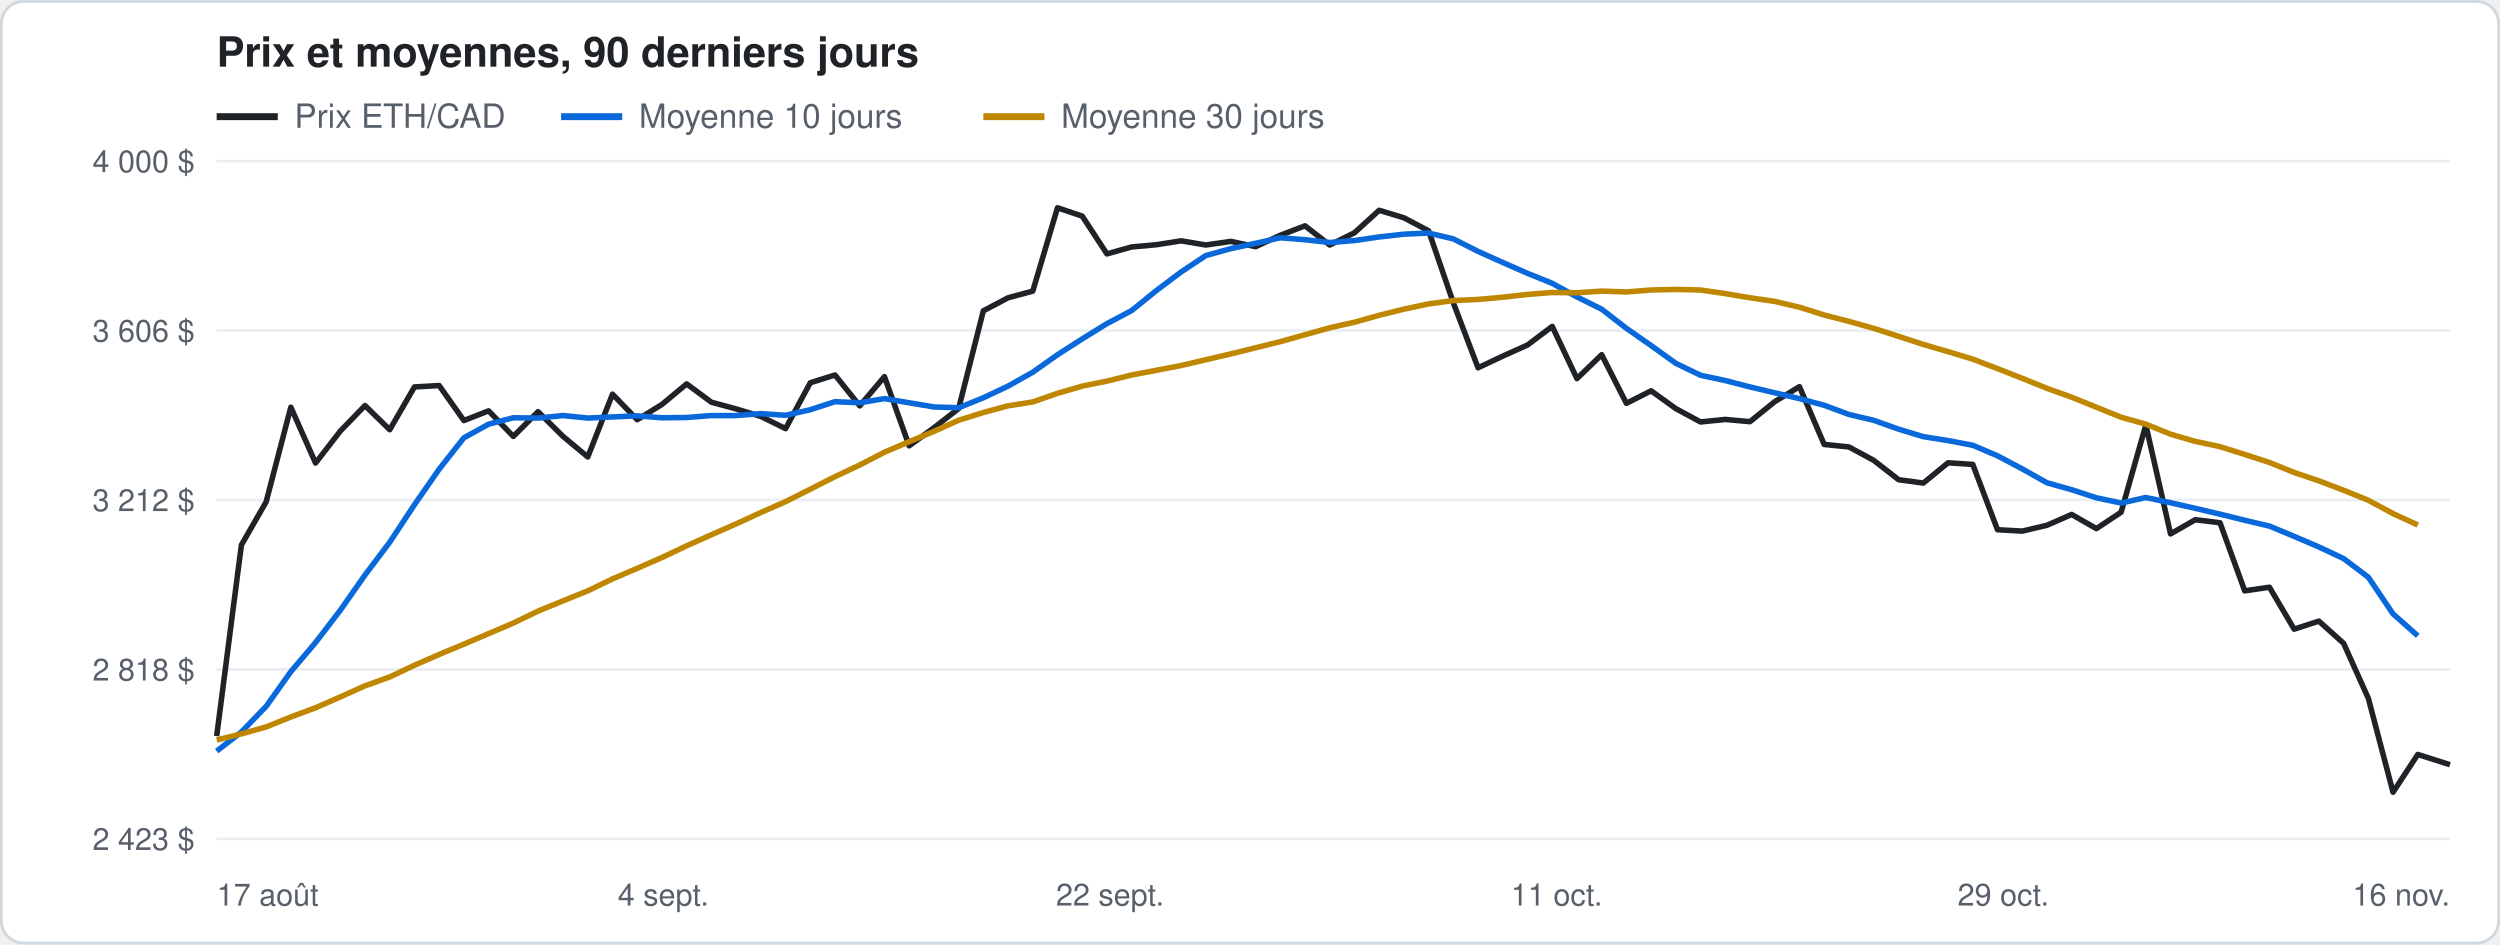
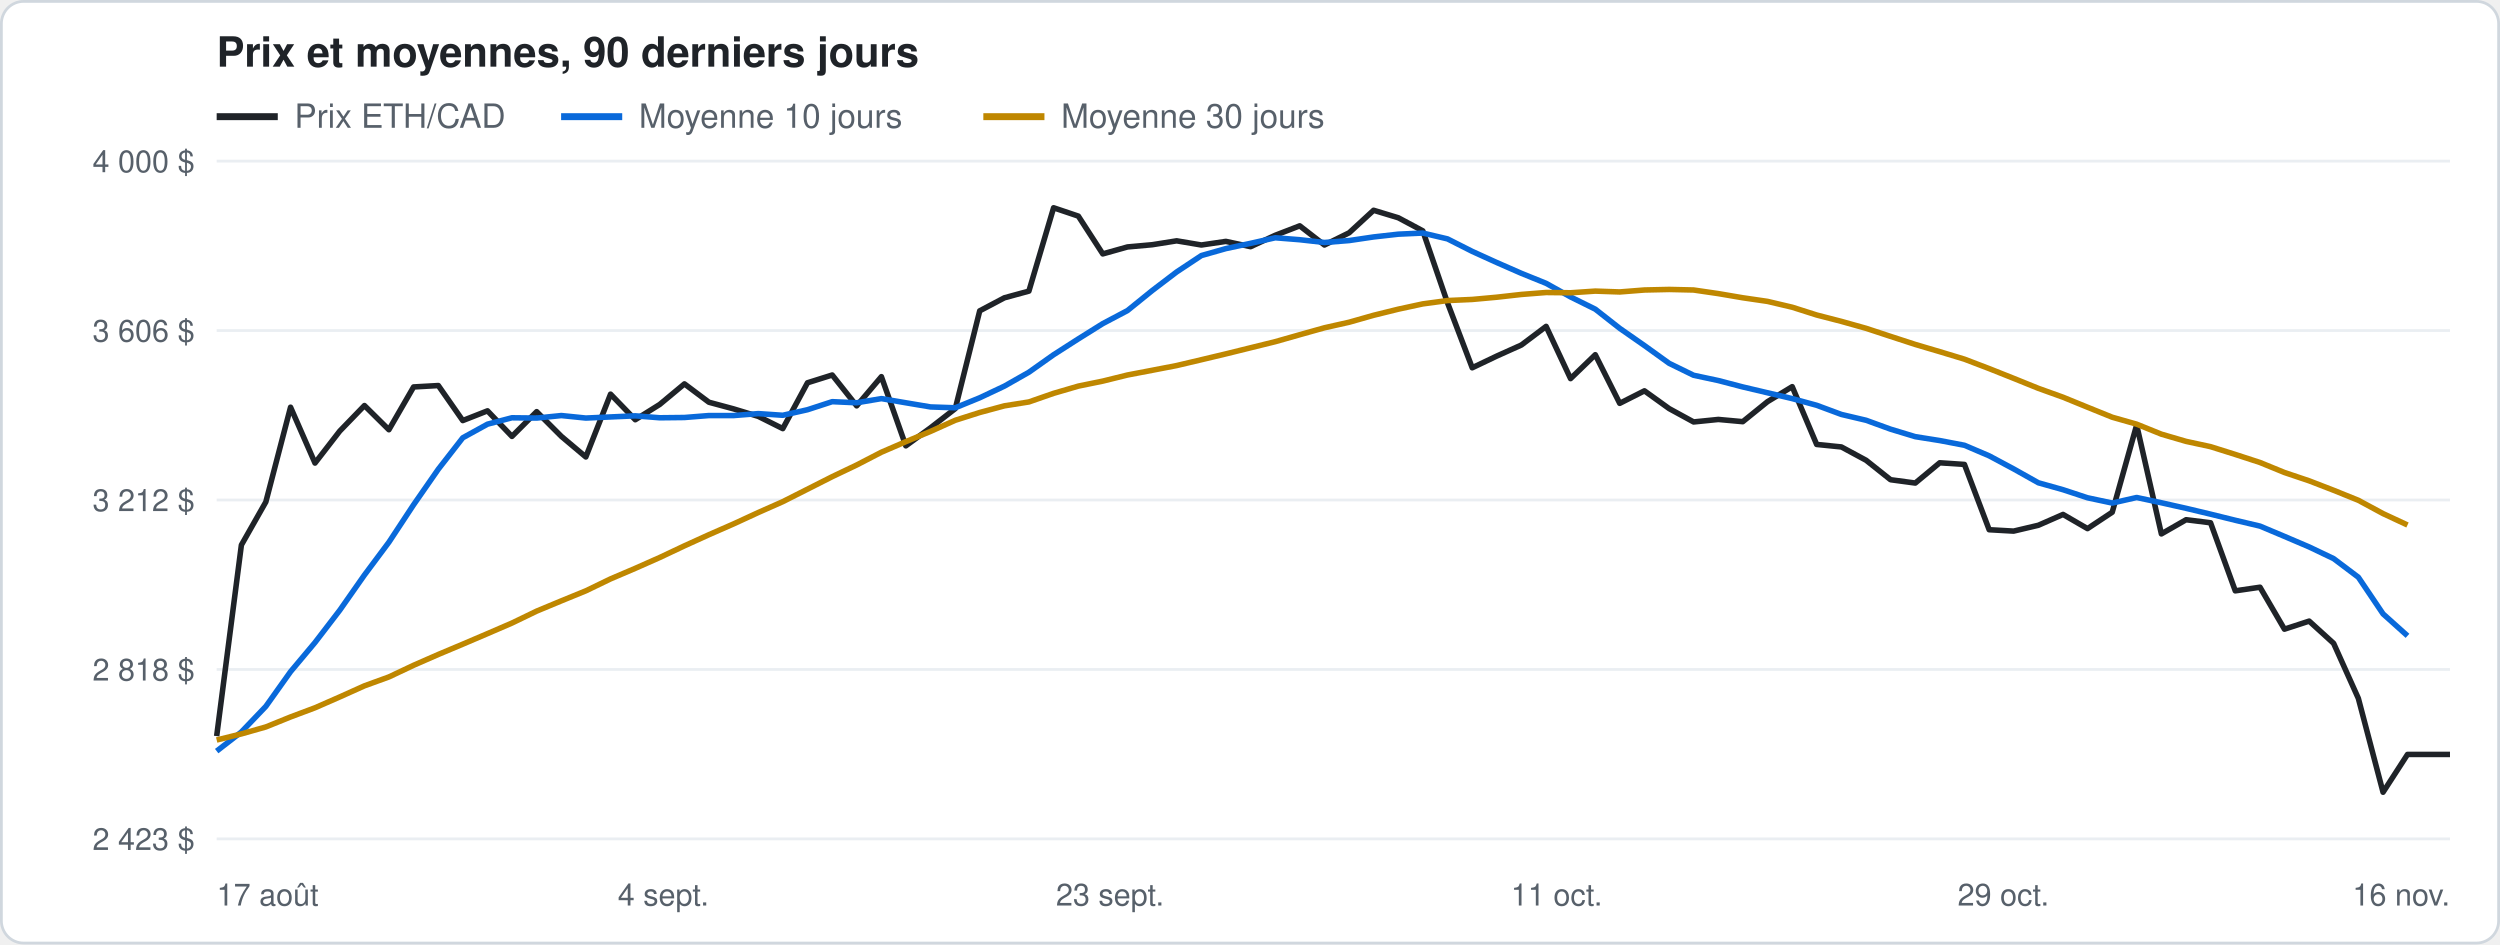
<svg xmlns="http://www.w3.org/2000/svg" width="900" height="340" viewBox="0 0 900 340" font-family="-apple-system, Segoe UI, Helvetica, Arial, sans-serif">
  <rect x="0.5" y="0.5" width="899" height="339" rx="8" fill="#ffffff" stroke="#d0d7de" />
  <text x="78" y="24" font-size="15" font-weight="600" fill="#1f2328">Prix et moyennes, 90 derniers jours</text>
  <line x1="78" y1="42" x2="100" y2="42" stroke="#1f2328" stroke-width="2.5" />
  <text x="106" y="46" font-size="12" fill="#57606a">Prix ETH/CAD</text>
  <line x1="202" y1="42" x2="224" y2="42" stroke="#0969da" stroke-width="2.5" />
  <text x="230" y="46" font-size="12" fill="#57606a">Moyenne 10 jours</text>
  <line x1="354" y1="42" x2="376" y2="42" stroke="#bf8700" stroke-width="2.5" />
  <text x="382" y="46" font-size="12" fill="#57606a">Moyenne 30 jours</text>
  <line x1="78" y1="302.0" x2="882" y2="302.0" stroke="#eaeef2" />
  <text x="70" y="306.0" font-size="11" fill="#57606a" text-anchor="end">2 423 $</text>
  <line x1="78" y1="241.0" x2="882" y2="241.0" stroke="#eaeef2" />
  <text x="70" y="245.0" font-size="11" fill="#57606a" text-anchor="end">2 818 $</text>
  <line x1="78" y1="180.0" x2="882" y2="180.0" stroke="#eaeef2" />
  <text x="70" y="184.0" font-size="11" fill="#57606a" text-anchor="end">3 212 $</text>
  <line x1="78" y1="119.0" x2="882" y2="119.0" stroke="#eaeef2" />
  <text x="70" y="123.0" font-size="11" fill="#57606a" text-anchor="end">3 606 $</text>
  <line x1="78" y1="58.0" x2="882" y2="58.0" stroke="#eaeef2" />
  <text x="70" y="62.0" font-size="11" fill="#57606a" text-anchor="end">4 000 $</text>
  <text x="78.0" y="326" font-size="11" fill="#57606a" text-anchor="start">17 août</text>
  <text x="238.8" y="326" font-size="11" fill="#57606a" text-anchor="middle">4 sept.</text>
-   <text x="399.6" y="326" font-size="11" fill="#57606a" text-anchor="middle">22 sept.</text>
+   <text x="399.6" y="326" font-size="11" fill="#57606a" text-anchor="middle">23 sept.</text>
  <text x="560.4" y="326" font-size="11" fill="#57606a" text-anchor="middle">11 oct.</text>
  <text x="721.2" y="326" font-size="11" fill="#57606a" text-anchor="middle">29 oct.</text>
  <text x="882.0" y="326" font-size="11" fill="#57606a" text-anchor="end">16 nov.</text>
-   <polyline points="78.0,265.0 86.9,196.2 95.8,180.7 104.7,146.6 113.6,166.7 122.5,155.2 131.4,146.0 140.3,154.7 149.2,139.3 158.1,138.8 167.0,151.4 175.9,147.9 184.8,157.1 193.7,148.2 202.7,157.1 211.6,164.5 220.5,141.9 229.4,151.1 238.3,145.6 247.2,138.2 256.1,144.8 265.0,147.2 273.9,149.9 282.8,154.3 291.7,137.8 300.6,135.0 309.5,146.1 318.4,135.6 327.3,160.5 336.2,154.0 345.1,147.1 354.0,111.9 362.9,107.2 371.8,104.8 380.7,74.8 389.6,77.8 398.5,91.4 407.4,88.9 416.3,88.1 425.2,86.7 434.1,88.2 443.1,86.9 452.0,88.8 460.9,84.7 469.8,81.3 478.7,88.2 487.6,83.8 496.5,75.7 505.4,78.4 514.3,83.1 523.2,109.0 532.1,132.4 541.0,128.2 549.9,124.2 558.8,117.5 567.7,136.3 576.6,127.7 585.5,145.2 594.4,140.7 603.3,147.1 612.2,151.9 621.1,151.0 630.0,151.8 638.9,144.6 647.8,139.2 656.7,160.0 665.6,160.9 674.5,165.7 683.5,172.7 692.4,173.9 701.3,166.6 710.2,167.2 719.1,190.7 728.0,191.2 736.9,189.1 745.8,185.2 754.7,190.3 763.6,184.4 772.5,153.0 781.4,192.2 790.3,187.1 799.2,188.2 808.1,212.7 817.0,211.4 825.9,226.5 834.8,223.6 843.7,231.6 852.6,251.4 861.5,285.2 870.4,271.6 882.0,275.3" fill="none" stroke="#1f2328" stroke-width="2" stroke-linejoin="round" />
-   <polyline points="78.0,270.4 86.9,263.5 95.8,254.3 104.7,241.8 113.6,231.3 122.5,219.7 131.4,207.0 140.3,195.2 149.2,181.7 158.1,168.9 167.0,157.6 175.9,152.7 184.8,150.4 193.7,150.5 202.7,149.6 211.6,150.5 220.5,150.1 229.4,149.7 238.3,150.4 247.2,150.3 256.1,149.6 265.0,149.6 273.9,148.9 282.8,149.5 291.7,147.5 300.6,144.6 309.5,145.0 318.4,143.5 327.3,145.0 336.2,146.5 345.1,146.8 354.0,143.2 362.9,139.0 371.8,134.0 380.7,127.7 389.6,122.0 398.5,116.5 407.4,111.8 416.3,104.6 425.2,97.9 434.1,92.0 443.1,89.5 452.0,87.6 460.9,85.6 469.8,86.3 478.7,87.3 487.6,86.6 496.5,85.3 505.4,84.3 514.3,83.9 523.2,86.0 532.1,90.5 541.0,94.5 549.9,98.4 558.8,102.0 567.7,106.9 576.6,111.3 585.5,118.2 594.4,124.4 603.3,130.8 612.2,135.1 621.1,137.0 630.0,139.3 638.9,141.4 647.8,143.5 656.7,145.9 665.6,149.2 674.5,151.3 683.5,154.5 692.4,157.2 701.3,158.6 710.2,160.3 719.1,164.1 728.0,168.8 736.9,173.8 745.8,176.3 754.7,179.2 763.6,181.1 772.5,179.1 781.4,181.0 790.3,183.0 799.2,185.1 808.1,187.3 817.0,189.4 825.9,193.1 834.8,196.9 843.7,201.1 852.6,207.8 861.5,221.0 870.4,228.9" fill="none" stroke="#0969da" stroke-width="2" stroke-linejoin="round" />
-   <polyline points="78.0,266.4 86.9,264.2 95.8,261.7 104.7,258.1 113.6,254.8 122.5,250.9 131.4,246.9 140.3,243.7 149.2,239.5 158.1,235.6 167.0,231.9 175.9,228.1 184.8,224.3 193.7,220.0 202.7,216.3 211.6,212.7 220.5,208.4 229.4,204.6 238.3,200.7 247.2,196.5 256.1,192.5 265.0,188.6 273.9,184.5 282.8,180.6 291.7,176.1 300.6,171.6 309.5,167.4 318.4,162.8 327.3,159.0 336.2,155.3 345.1,151.3 354.0,148.5 362.9,146.1 371.8,144.7 380.7,141.6 389.6,139.0 398.5,137.2 407.4,135.0 416.3,133.3 425.2,131.6 434.1,129.5 443.1,127.4 452.0,125.2 460.9,123.0 469.8,120.5 478.7,118.0 487.6,116.0 496.5,113.5 505.4,111.3 514.3,109.4 523.2,108.2 532.1,107.8 541.0,107.0 549.9,106.0 558.8,105.3 567.7,105.4 576.6,104.8 585.5,105.1 594.4,104.4 603.3,104.2 612.2,104.4 621.1,105.7 630.0,107.2 638.9,108.5 647.8,110.6 656.7,113.4 665.6,115.7 674.5,118.2 683.5,121.1 692.4,124.0 701.3,126.6 710.2,129.3 719.1,132.7 728.0,136.2 736.9,139.8 745.8,143.0 754.7,146.6 763.6,150.2 772.5,152.7 781.4,156.3 790.3,158.9 799.2,160.8 808.1,163.6 817.0,166.5 825.9,170.1 834.8,173.1 843.7,176.5 852.6,180.1 861.5,184.9 870.4,189.0" fill="none" stroke="#bf8700" stroke-width="2" stroke-linejoin="round" />
+   <polyline points="78.0,265.0 86.9,196.2 95.7,180.7 104.6,146.6 113.4,166.7 122.3,155.2 131.2,146.0 140.0,154.7 148.9,139.3 157.8,138.8 166.6,151.4 175.5,147.9 184.3,157.1 193.2,148.2 202.1,157.1 210.9,164.5 219.8,141.9 228.7,151.1 237.5,145.6 246.4,138.2 255.2,144.8 264.1,147.2 273.0,149.9 281.8,154.3 290.7,137.8 299.6,135.0 308.4,146.1 317.3,135.6 326.1,160.5 335.0,154.0 343.9,147.1 352.7,111.9 361.6,107.2 370.4,104.8 379.3,74.8 388.2,77.8 397.0,91.4 405.9,88.9 414.8,88.1 423.6,86.7 432.5,88.2 441.3,86.9 450.2,88.8 459.1,84.7 467.9,81.3 476.8,88.2 485.7,83.8 494.5,75.7 503.4,78.4 512.2,83.1 521.1,109.0 530.0,132.4 538.8,128.2 547.7,124.2 556.6,117.5 565.4,136.3 574.3,127.7 583.1,145.2 592.0,140.7 600.9,147.1 609.7,151.9 618.6,151.0 627.4,151.8 636.3,144.6 645.2,139.2 654.0,160.0 662.9,160.9 671.8,165.7 680.6,172.7 689.5,173.9 698.3,166.6 707.2,167.2 716.1,190.7 724.9,191.2 733.8,189.1 742.7,185.2 751.5,190.3 760.4,184.4 769.2,153.0 778.1,192.2 787.0,187.1 795.8,188.2 804.7,212.7 813.6,211.4 822.4,226.5 831.3,223.6 840.1,231.6 849.0,251.4 857.9,285.2 866.7,271.6 882.0,271.6" fill="none" stroke="#1f2328" stroke-width="2" stroke-linejoin="round" />
+   <polyline points="78.0,270.4 86.9,263.5 95.7,254.3 104.6,241.8 113.4,231.3 122.3,219.7 131.2,207.0 140.0,195.2 148.9,181.7 157.8,168.9 166.6,157.6 175.5,152.7 184.3,150.4 193.2,150.5 202.1,149.6 210.9,150.5 219.8,150.1 228.7,149.7 237.5,150.4 246.4,150.3 255.2,149.6 264.1,149.6 273.0,148.9 281.8,149.5 290.7,147.5 299.6,144.6 308.4,145.0 317.3,143.5 326.1,145.0 335.0,146.5 343.9,146.8 352.7,143.2 361.6,139.0 370.4,134.0 379.3,127.7 388.2,122.0 397.0,116.5 405.9,111.8 414.8,104.6 423.6,97.9 432.5,92.0 441.3,89.5 450.2,87.6 459.1,85.6 467.9,86.3 476.8,87.3 485.7,86.6 494.5,85.3 503.4,84.3 512.2,83.9 521.1,86.0 530.0,90.5 538.8,94.5 547.7,98.4 556.6,102.0 565.4,106.9 574.3,111.3 583.1,118.2 592.0,124.4 600.9,130.8 609.7,135.1 618.6,137.0 627.4,139.3 636.3,141.4 645.2,143.5 654.0,145.9 662.9,149.2 671.8,151.3 680.6,154.5 689.5,157.2 698.3,158.6 707.2,160.3 716.1,164.1 724.9,168.8 733.8,173.8 742.7,176.3 751.5,179.2 760.4,181.1 769.2,179.1 778.1,181.0 787.0,183.0 795.8,185.1 804.7,187.3 813.6,189.4 822.4,193.1 831.3,196.9 840.1,201.1 849.0,207.8 857.9,221.0 866.7,228.9" fill="none" stroke="#0969da" stroke-width="2" stroke-linejoin="round" />
+   <polyline points="78.0,266.4 86.9,264.2 95.7,261.7 104.6,258.1 113.4,254.8 122.3,250.9 131.2,246.9 140.0,243.7 148.9,239.5 157.8,235.6 166.6,231.9 175.5,228.1 184.3,224.3 193.2,220.0 202.1,216.3 210.9,212.7 219.8,208.4 228.7,204.6 237.5,200.7 246.4,196.5 255.2,192.5 264.1,188.6 273.0,184.5 281.8,180.6 290.7,176.1 299.6,171.6 308.4,167.4 317.3,162.8 326.1,159.0 335.0,155.3 343.9,151.3 352.7,148.5 361.6,146.1 370.4,144.7 379.3,141.6 388.2,139.0 397.0,137.2 405.9,135.0 414.8,133.3 423.6,131.6 432.5,129.5 441.3,127.4 450.2,125.2 459.1,123.0 467.9,120.5 476.8,118.0 485.7,116.0 494.5,113.5 503.4,111.3 512.2,109.4 521.1,108.2 530.0,107.8 538.8,107.0 547.7,106.0 556.6,105.3 565.4,105.4 574.3,104.8 583.1,105.1 592.0,104.4 600.9,104.2 609.7,104.4 618.6,105.7 627.4,107.2 636.3,108.5 645.2,110.6 654.0,113.4 662.9,115.7 671.8,118.2 680.6,121.1 689.5,124.0 698.3,126.6 707.2,129.3 716.1,132.7 724.9,136.2 733.8,139.8 742.7,143.0 751.5,146.6 760.4,150.2 769.2,152.7 778.1,156.3 787.0,158.9 795.8,160.8 804.7,163.6 813.6,166.5 822.4,170.1 831.3,173.1 840.1,176.5 849.0,180.1 857.9,184.9 866.7,189.0" fill="none" stroke="#bf8700" stroke-width="2" stroke-linejoin="round" />
</svg>
